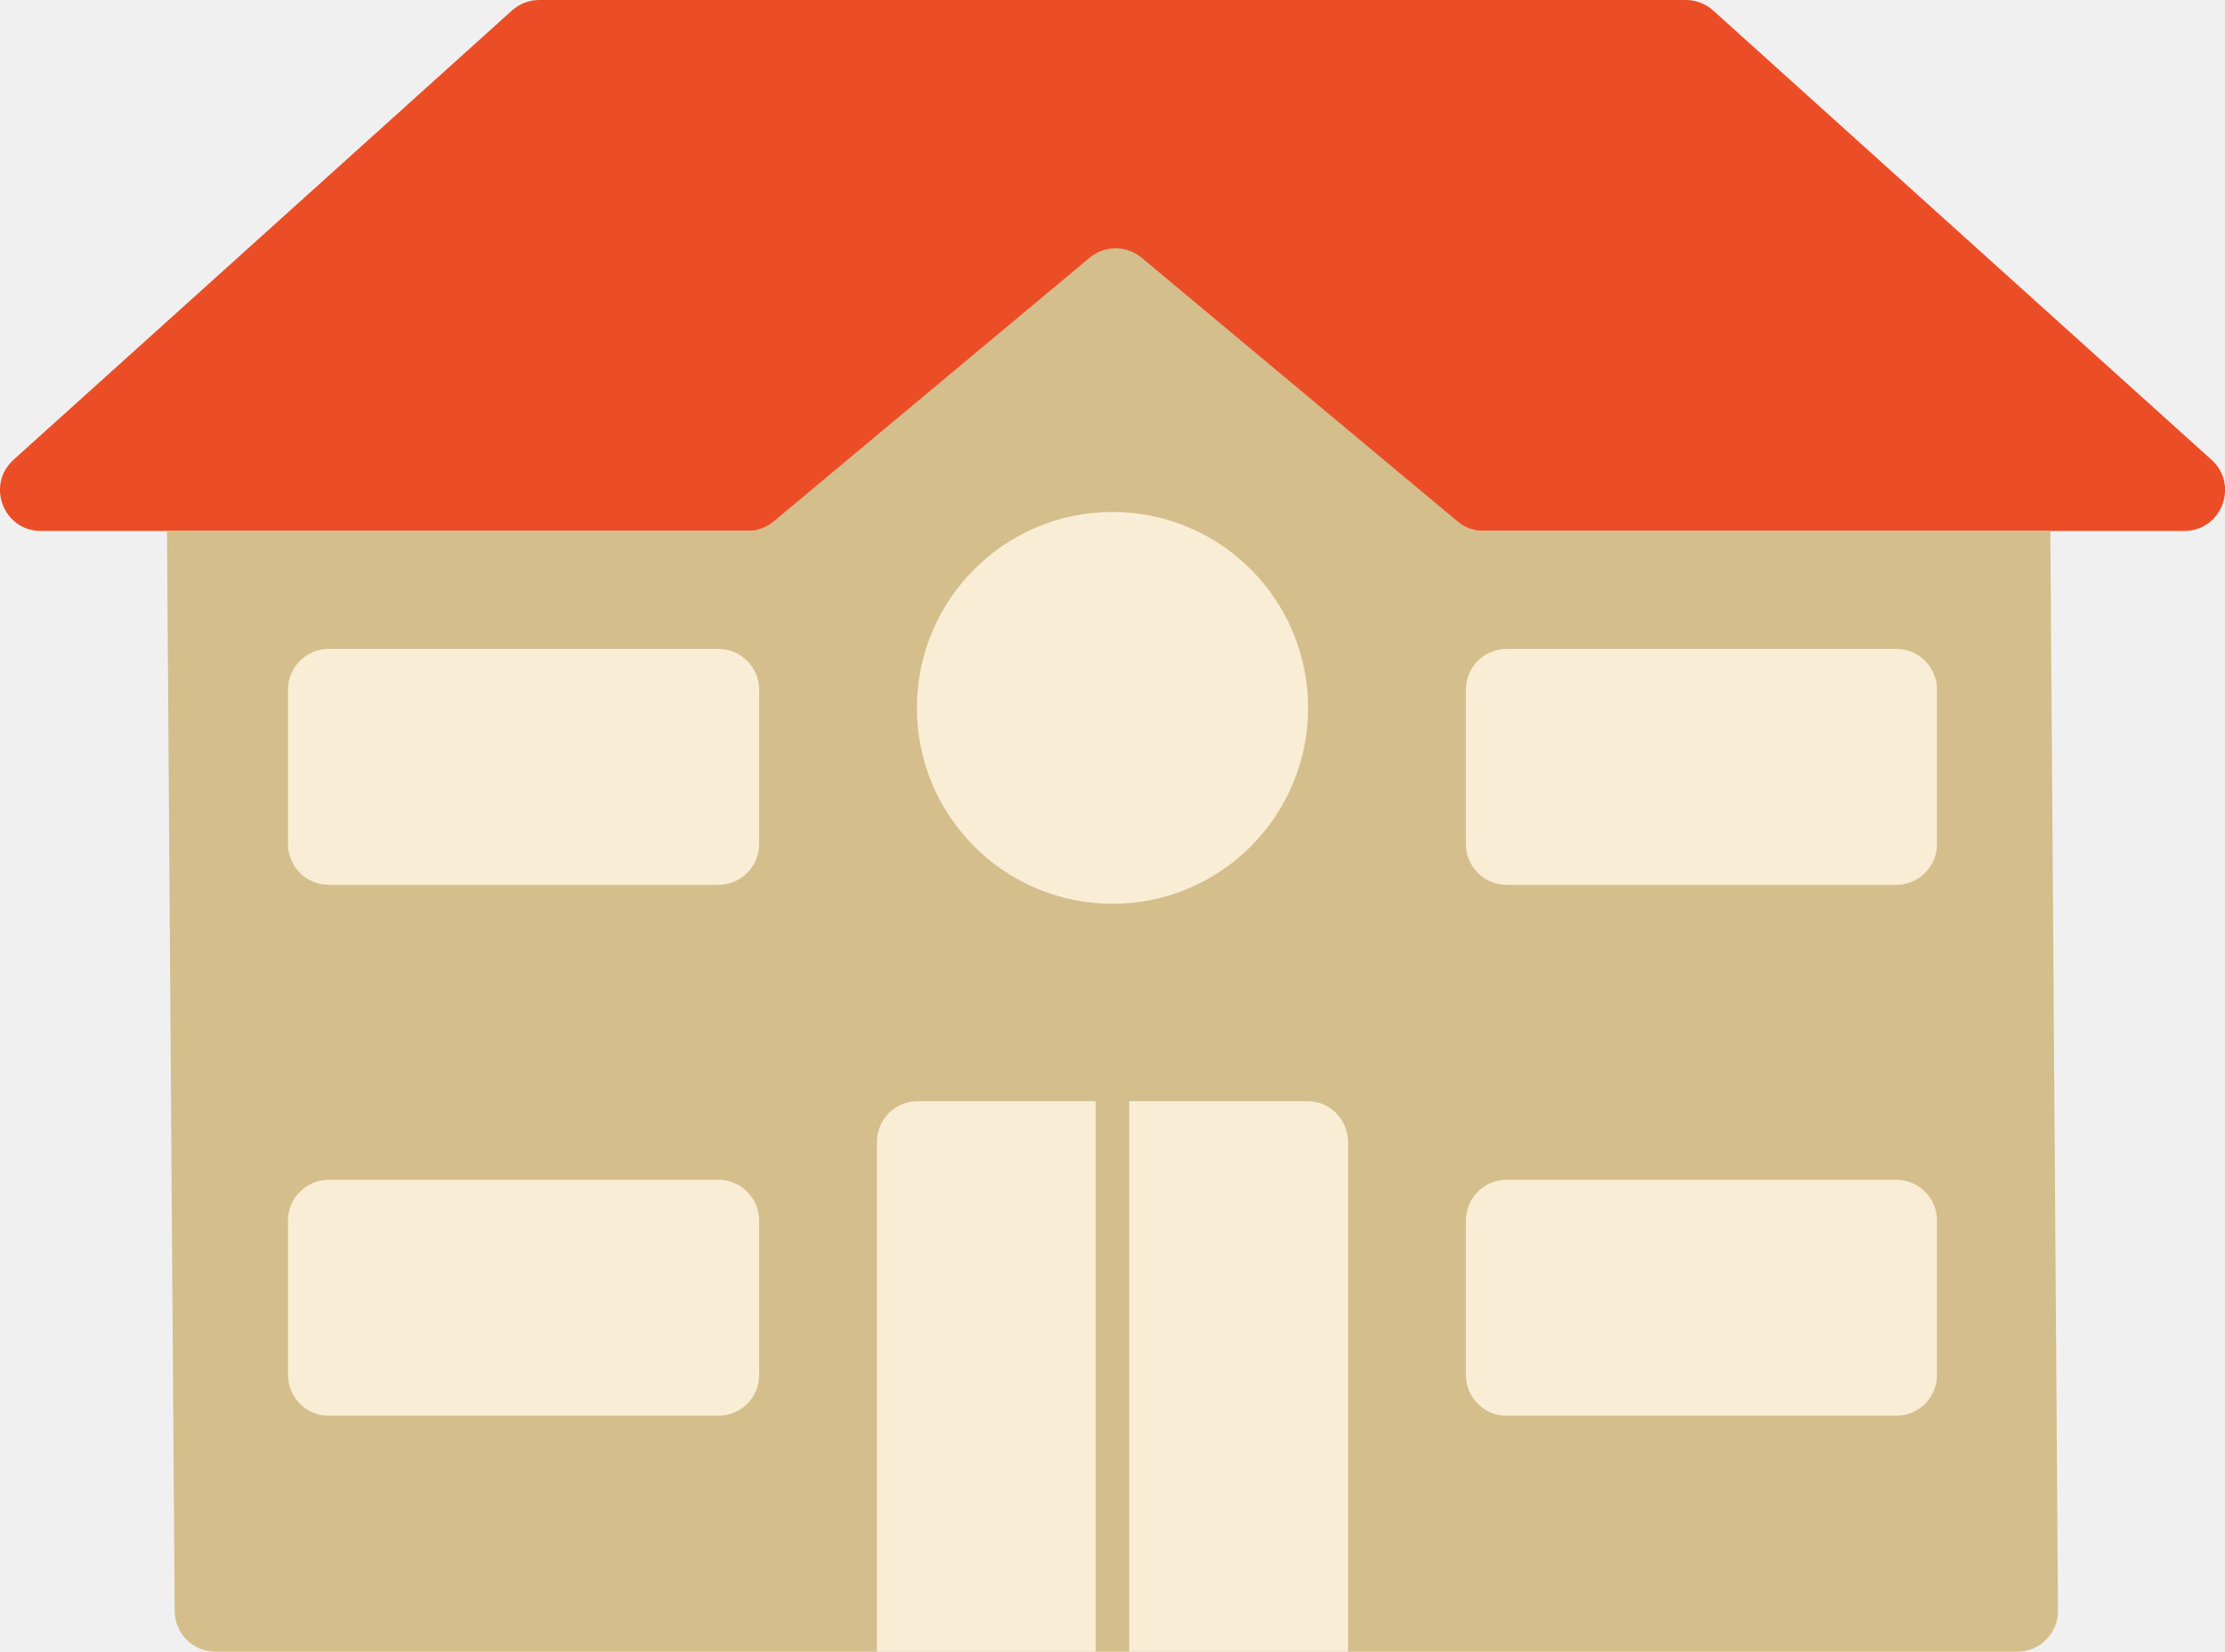
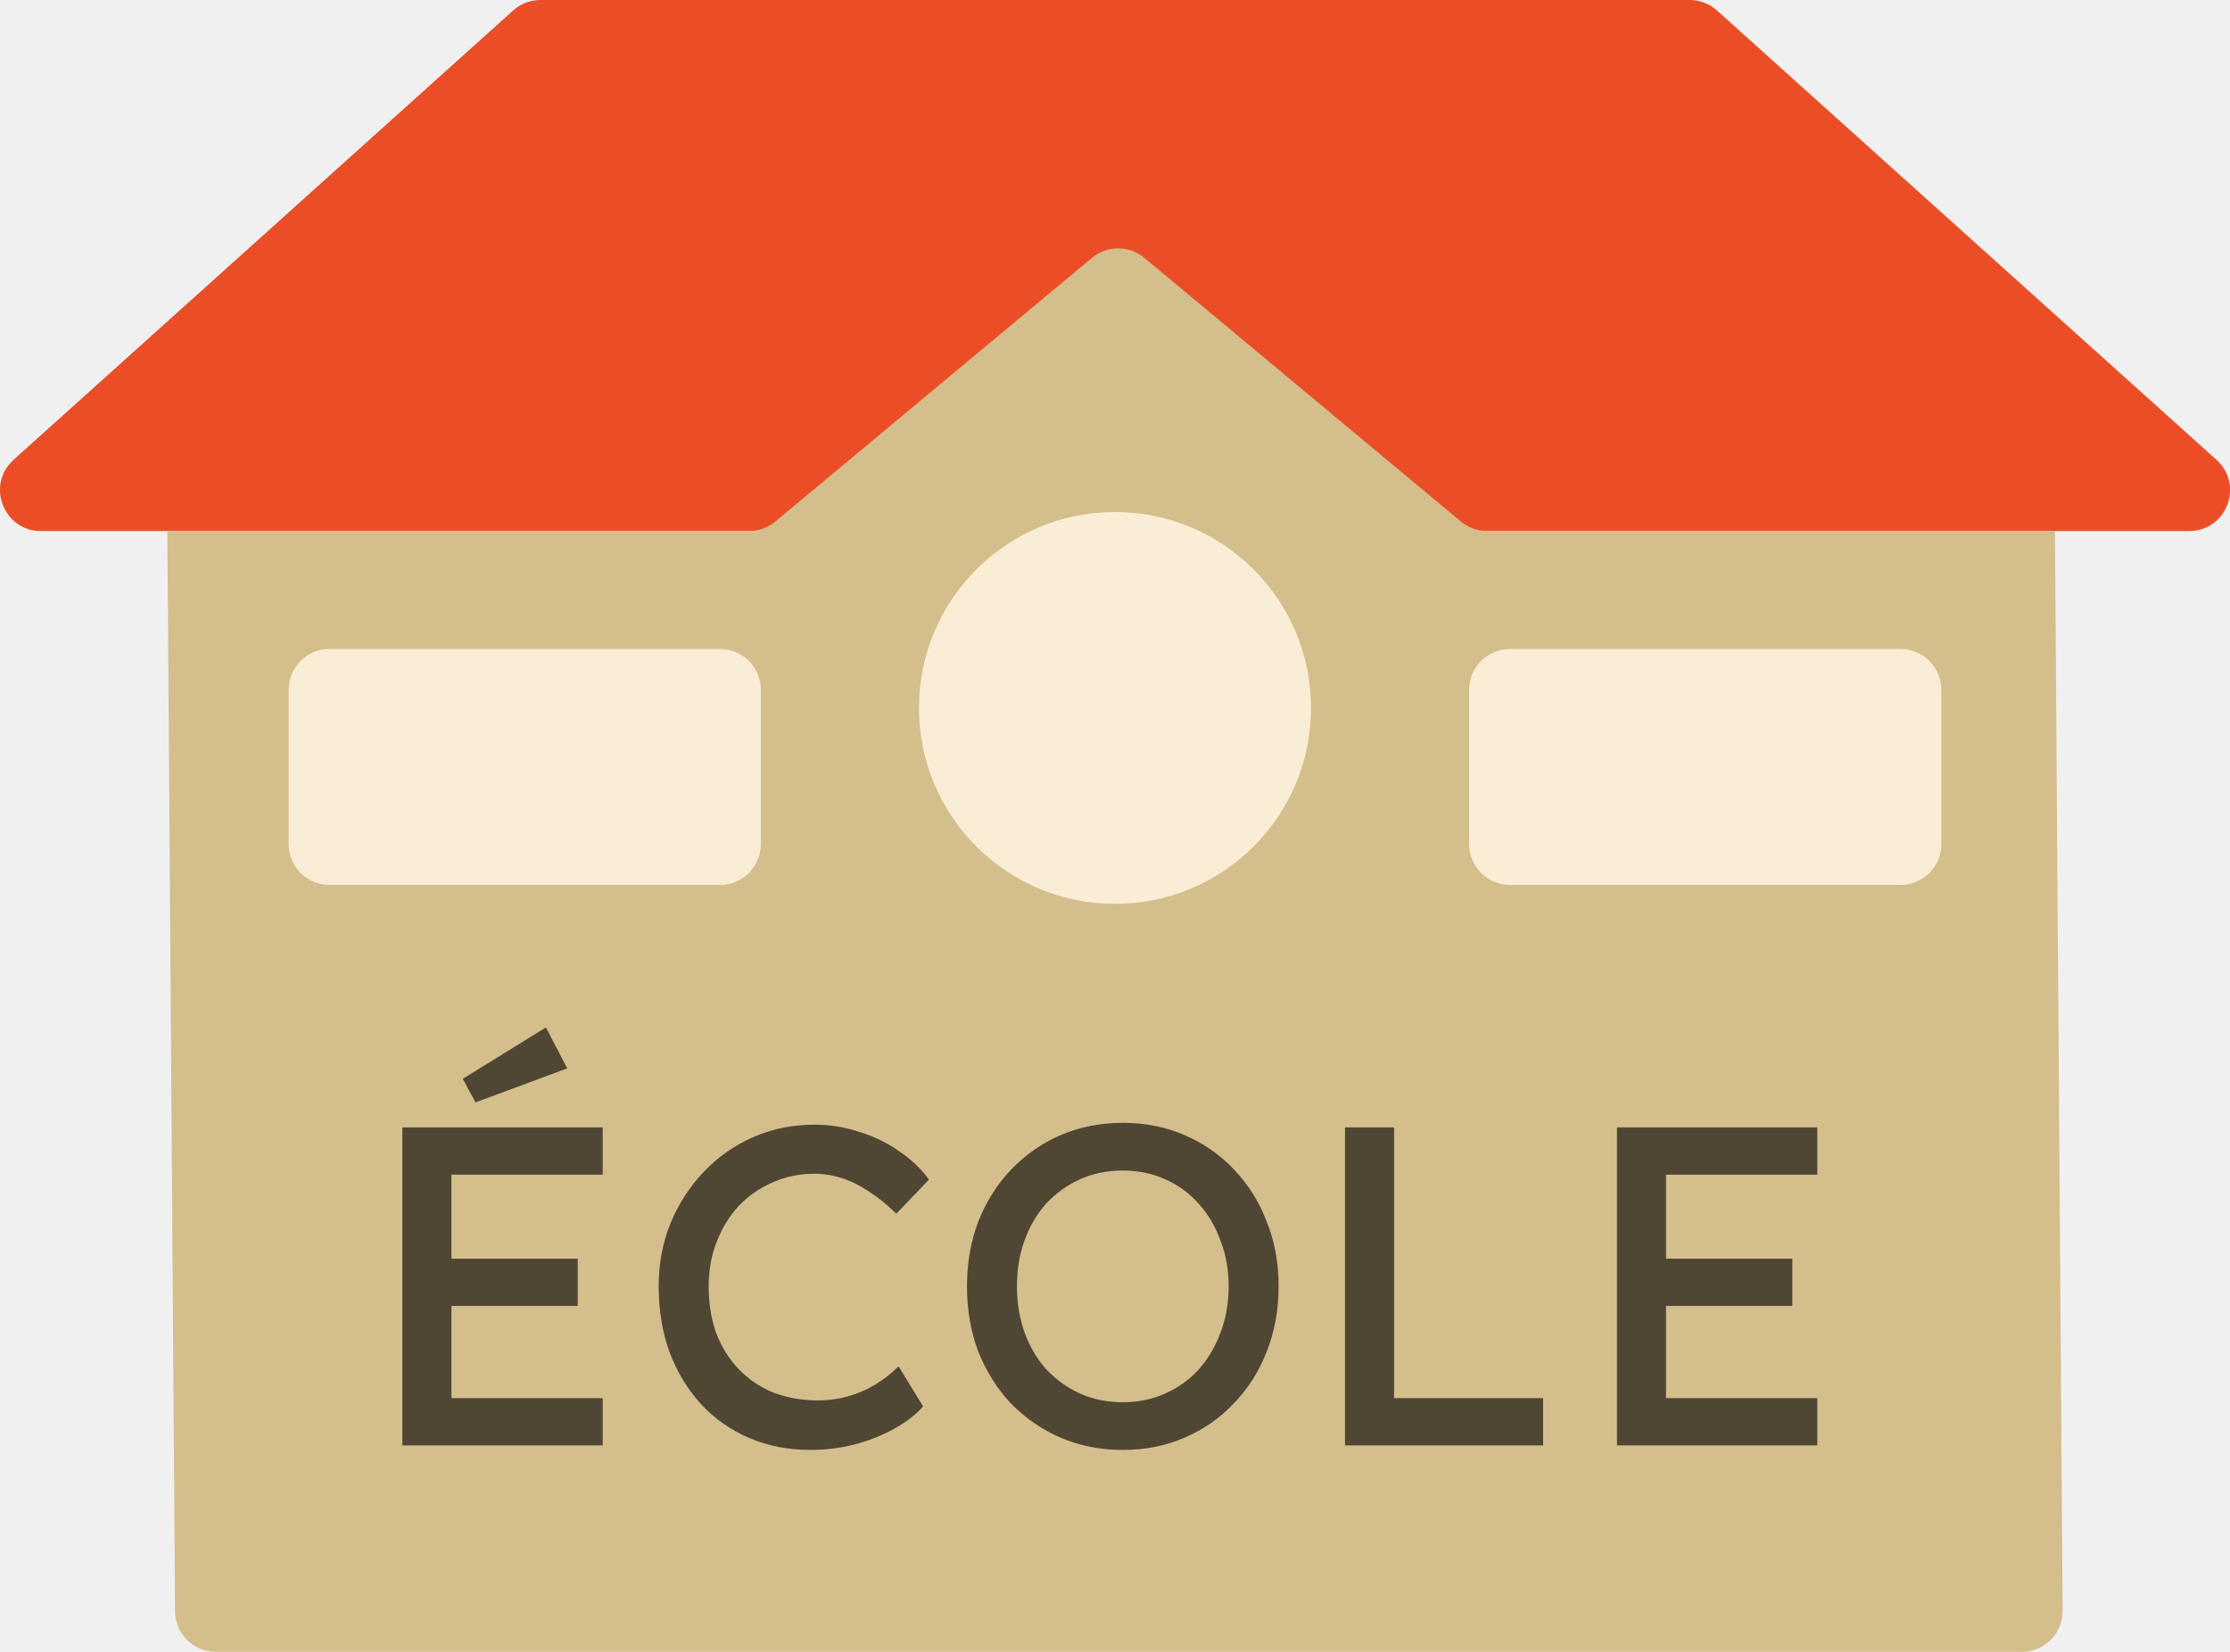
- <svg xmlns="http://www.w3.org/2000/svg" width="194" height="144" viewBox="0 0 194 144" fill="none">
-   <g clip-path="url(#clip0_126_390)">
-     <path d="M1.182 40.08L44.641 0.914C45.291 0.326 46.141 0 47.02 0H146.992C147.871 0 148.716 0.326 149.372 0.914L192.825 40.086C195.244 42.269 193.704 46.291 190.446 46.291H3.561C0.303 46.291 -1.238 42.269 1.182 40.086V40.08Z" fill="#EB4E27" />
-     <path d="M129.368 46.286H178.772L179.439 140.417C179.451 142.394 177.859 144 175.885 144H18.783C16.831 144 15.245 142.423 15.228 140.469L14.56 46.286H65.174C66.007 46.286 66.812 45.994 67.451 45.463L94.997 22.474C96.315 21.377 98.227 21.377 99.545 22.474L127.091 45.463C127.73 45.994 128.535 46.286 129.368 46.286Z" fill="#D4BE8C" />
-     <path d="M97 78.794C106.419 78.794 114.054 71.147 114.054 61.714C114.054 52.281 106.419 44.634 97 44.634C87.582 44.634 79.946 52.281 79.946 61.714C79.946 71.147 87.582 78.794 97 78.794Z" fill="#F9EDD5" />
-     <path d="M165.336 56.571H131.365C129.402 56.571 127.811 58.165 127.811 60.131V73.583C127.811 75.549 129.402 77.143 131.365 77.143H165.336C167.299 77.143 168.89 75.549 168.89 73.583V60.131C168.89 58.165 167.299 56.571 165.336 56.571Z" fill="#F9EDD5" />
-     <path d="M165.336 102.857H131.365C129.402 102.857 127.811 104.451 127.811 106.417V119.868C127.811 121.834 129.402 123.428 131.365 123.428H165.336C167.299 123.428 168.89 121.834 168.89 119.868V106.417C168.89 104.451 167.299 102.857 165.336 102.857Z" fill="#F9EDD5" />
-     <path d="M62.636 56.571H28.665C26.702 56.571 25.11 58.165 25.11 60.131V73.583C25.11 75.549 26.702 77.143 28.665 77.143H62.636C64.599 77.143 66.19 75.549 66.19 73.583V60.131C66.19 58.165 64.599 56.571 62.636 56.571Z" fill="#F9EDD5" />
-     <path d="M62.636 102.857H28.665C26.702 102.857 25.11 104.451 25.11 106.417V119.868C25.11 121.834 26.702 123.428 28.665 123.428H62.636C64.599 123.428 66.19 121.834 66.19 119.868V106.417C66.19 104.451 64.599 102.857 62.636 102.857Z" fill="#F9EDD5" />
-     <path d="M95.545 96H80.014C78.052 96 76.46 97.594 76.46 99.56V144H95.545V96Z" fill="#F9EDD5" />
-     <path d="M113.986 96H98.455V144H117.54V99.56C117.54 97.594 115.948 96 113.986 96Z" fill="#F9EDD5" />
+ <svg xmlns="http://www.w3.org/2000/svg" width="108" height="80" viewBox="0 0 108 80" fill="none">
+   <g clip-path="url(#clip0_269_403)">
+     <path d="M0.657 22.267L24.851 0.508C25.213 0.181 25.686 0 26.176 0H81.83C82.32 0 82.79 0.181 83.155 0.508L107.346 22.27C108.692 23.483 107.835 25.718 106.021 25.718H1.982C0.168 25.718 -0.689 23.483 0.657 22.27V22.267Z" fill="#EB4E27" />
+     <path d="M72.019 25.714H99.522L99.894 78.01C99.9 79.108 99.014 80 97.915 80H10.456C9.37 80 8.487 79.124 8.477 78.038L8.105 25.714H36.282C36.746 25.714 37.194 25.552 37.55 25.257L52.885 12.486C53.618 11.876 54.682 11.876 55.416 12.486L70.751 25.257C71.107 25.552 71.555 25.714 72.019 25.714Z" fill="#D4BE8C" />
+     <path d="M19.487 70V54.6H29.189V56.888H21.863V67.712H29.189V70H19.487ZM20.565 63.246V60.958H27.979V63.246H20.565ZM23.029 53.39L22.413 52.246L26.439 49.76L27.473 51.74L23.029 53.39ZM39.249 70.22C38.178 70.22 37.195 70.029 36.301 69.648C35.406 69.267 34.629 68.724 33.969 68.02C33.309 67.301 32.795 66.458 32.429 65.49C32.077 64.522 31.901 63.459 31.901 62.3C31.901 61.2 32.091 60.181 32.473 59.242C32.869 58.289 33.411 57.453 34.101 56.734C34.79 56.015 35.589 55.458 36.499 55.062C37.408 54.666 38.391 54.468 39.447 54.468C40.195 54.468 40.921 54.585 41.625 54.82C42.343 55.04 42.989 55.355 43.561 55.766C44.147 56.162 44.624 56.617 44.991 57.13L43.407 58.78C42.981 58.355 42.549 58.003 42.109 57.724C41.683 57.431 41.243 57.211 40.789 57.064C40.349 56.917 39.901 56.844 39.447 56.844C38.728 56.844 38.053 56.983 37.423 57.262C36.807 57.526 36.264 57.9 35.795 58.384C35.34 58.868 34.981 59.447 34.717 60.122C34.453 60.782 34.321 61.508 34.321 62.3C34.321 63.136 34.445 63.899 34.695 64.588C34.959 65.263 35.325 65.842 35.795 66.326C36.264 66.81 36.821 67.184 37.467 67.448C38.127 67.697 38.853 67.822 39.645 67.822C40.129 67.822 40.605 67.756 41.075 67.624C41.544 67.492 41.984 67.301 42.395 67.052C42.805 66.803 43.179 66.509 43.517 66.172L44.705 68.108C44.367 68.504 43.905 68.863 43.319 69.186C42.747 69.509 42.101 69.765 41.383 69.956C40.679 70.132 39.967 70.22 39.249 70.22ZM54.378 70.22C53.293 70.22 52.288 70.022 51.364 69.626C50.455 69.23 49.656 68.68 48.966 67.976C48.292 67.257 47.764 66.421 47.382 65.468C47.016 64.5 46.832 63.444 46.832 62.3C46.832 61.156 47.016 60.107 47.382 59.154C47.764 58.186 48.292 57.35 48.966 56.646C49.656 55.927 50.455 55.37 51.364 54.974C52.288 54.578 53.293 54.38 54.378 54.38C55.464 54.38 56.461 54.578 57.37 54.974C58.294 55.37 59.094 55.927 59.768 56.646C60.458 57.365 60.986 58.208 61.352 59.176C61.734 60.129 61.924 61.171 61.924 62.3C61.924 63.429 61.734 64.478 61.352 65.446C60.986 66.399 60.458 67.235 59.768 67.954C59.094 68.673 58.294 69.23 57.37 69.626C56.461 70.022 55.464 70.22 54.378 70.22ZM54.378 67.91C55.126 67.91 55.808 67.771 56.424 67.492C57.055 67.213 57.598 66.825 58.052 66.326C58.507 65.813 58.859 65.219 59.108 64.544C59.372 63.855 59.504 63.107 59.504 62.3C59.504 61.493 59.372 60.753 59.108 60.078C58.859 59.389 58.507 58.795 58.052 58.296C57.598 57.783 57.055 57.387 56.424 57.108C55.808 56.829 55.126 56.69 54.378 56.69C53.63 56.69 52.941 56.829 52.31 57.108C51.694 57.387 51.152 57.775 50.682 58.274C50.228 58.773 49.876 59.367 49.626 60.056C49.377 60.731 49.252 61.479 49.252 62.3C49.252 63.107 49.377 63.855 49.626 64.544C49.876 65.233 50.228 65.827 50.682 66.326C51.152 66.825 51.694 67.213 52.31 67.492C52.941 67.771 53.63 67.91 54.378 67.91ZM65.141 70V54.6H67.517V67.712H74.733V70H65.141ZM78.311 70V54.6H88.013V56.888H80.687V67.712H88.013V70H78.311ZM79.389 63.246V60.958H86.803V63.246H79.389Z" fill="#4F4634" />
+     <path d="M54 43.775C59.243 43.775 63.494 39.526 63.494 34.286C63.494 29.045 59.243 24.797 54 24.797C48.756 24.797 44.506 29.045 44.506 34.286C44.506 39.526 48.756 43.775 54 43.775Z" fill="#F9EDD5" />
+     <path d="M92.042 31.429H73.13C72.037 31.429 71.151 32.314 71.151 33.407V40.88C71.151 41.972 72.037 42.857 73.13 42.857H92.042C93.135 42.857 94.021 41.972 94.021 40.88V33.407C94.021 32.314 93.135 31.429 92.042 31.429Z" fill="#F9EDD5" />
+     <path d="M34.869 31.429H15.957C14.864 31.429 13.979 32.314 13.979 33.407V40.88C13.979 41.972 14.864 42.857 15.957 42.857H34.869C35.962 42.857 36.848 41.972 36.848 40.88V33.407C36.848 32.314 35.962 31.429 34.869 31.429Z" fill="#F9EDD5" />
  </g>
  <defs>
-     <clipPath id="clip0_126_390">
-       <rect width="194" height="144" fill="white" />
+     <clipPath id="clip0_269_403">
+       <rect width="108" height="80" fill="white" />
    </clipPath>
  </defs>
</svg>
